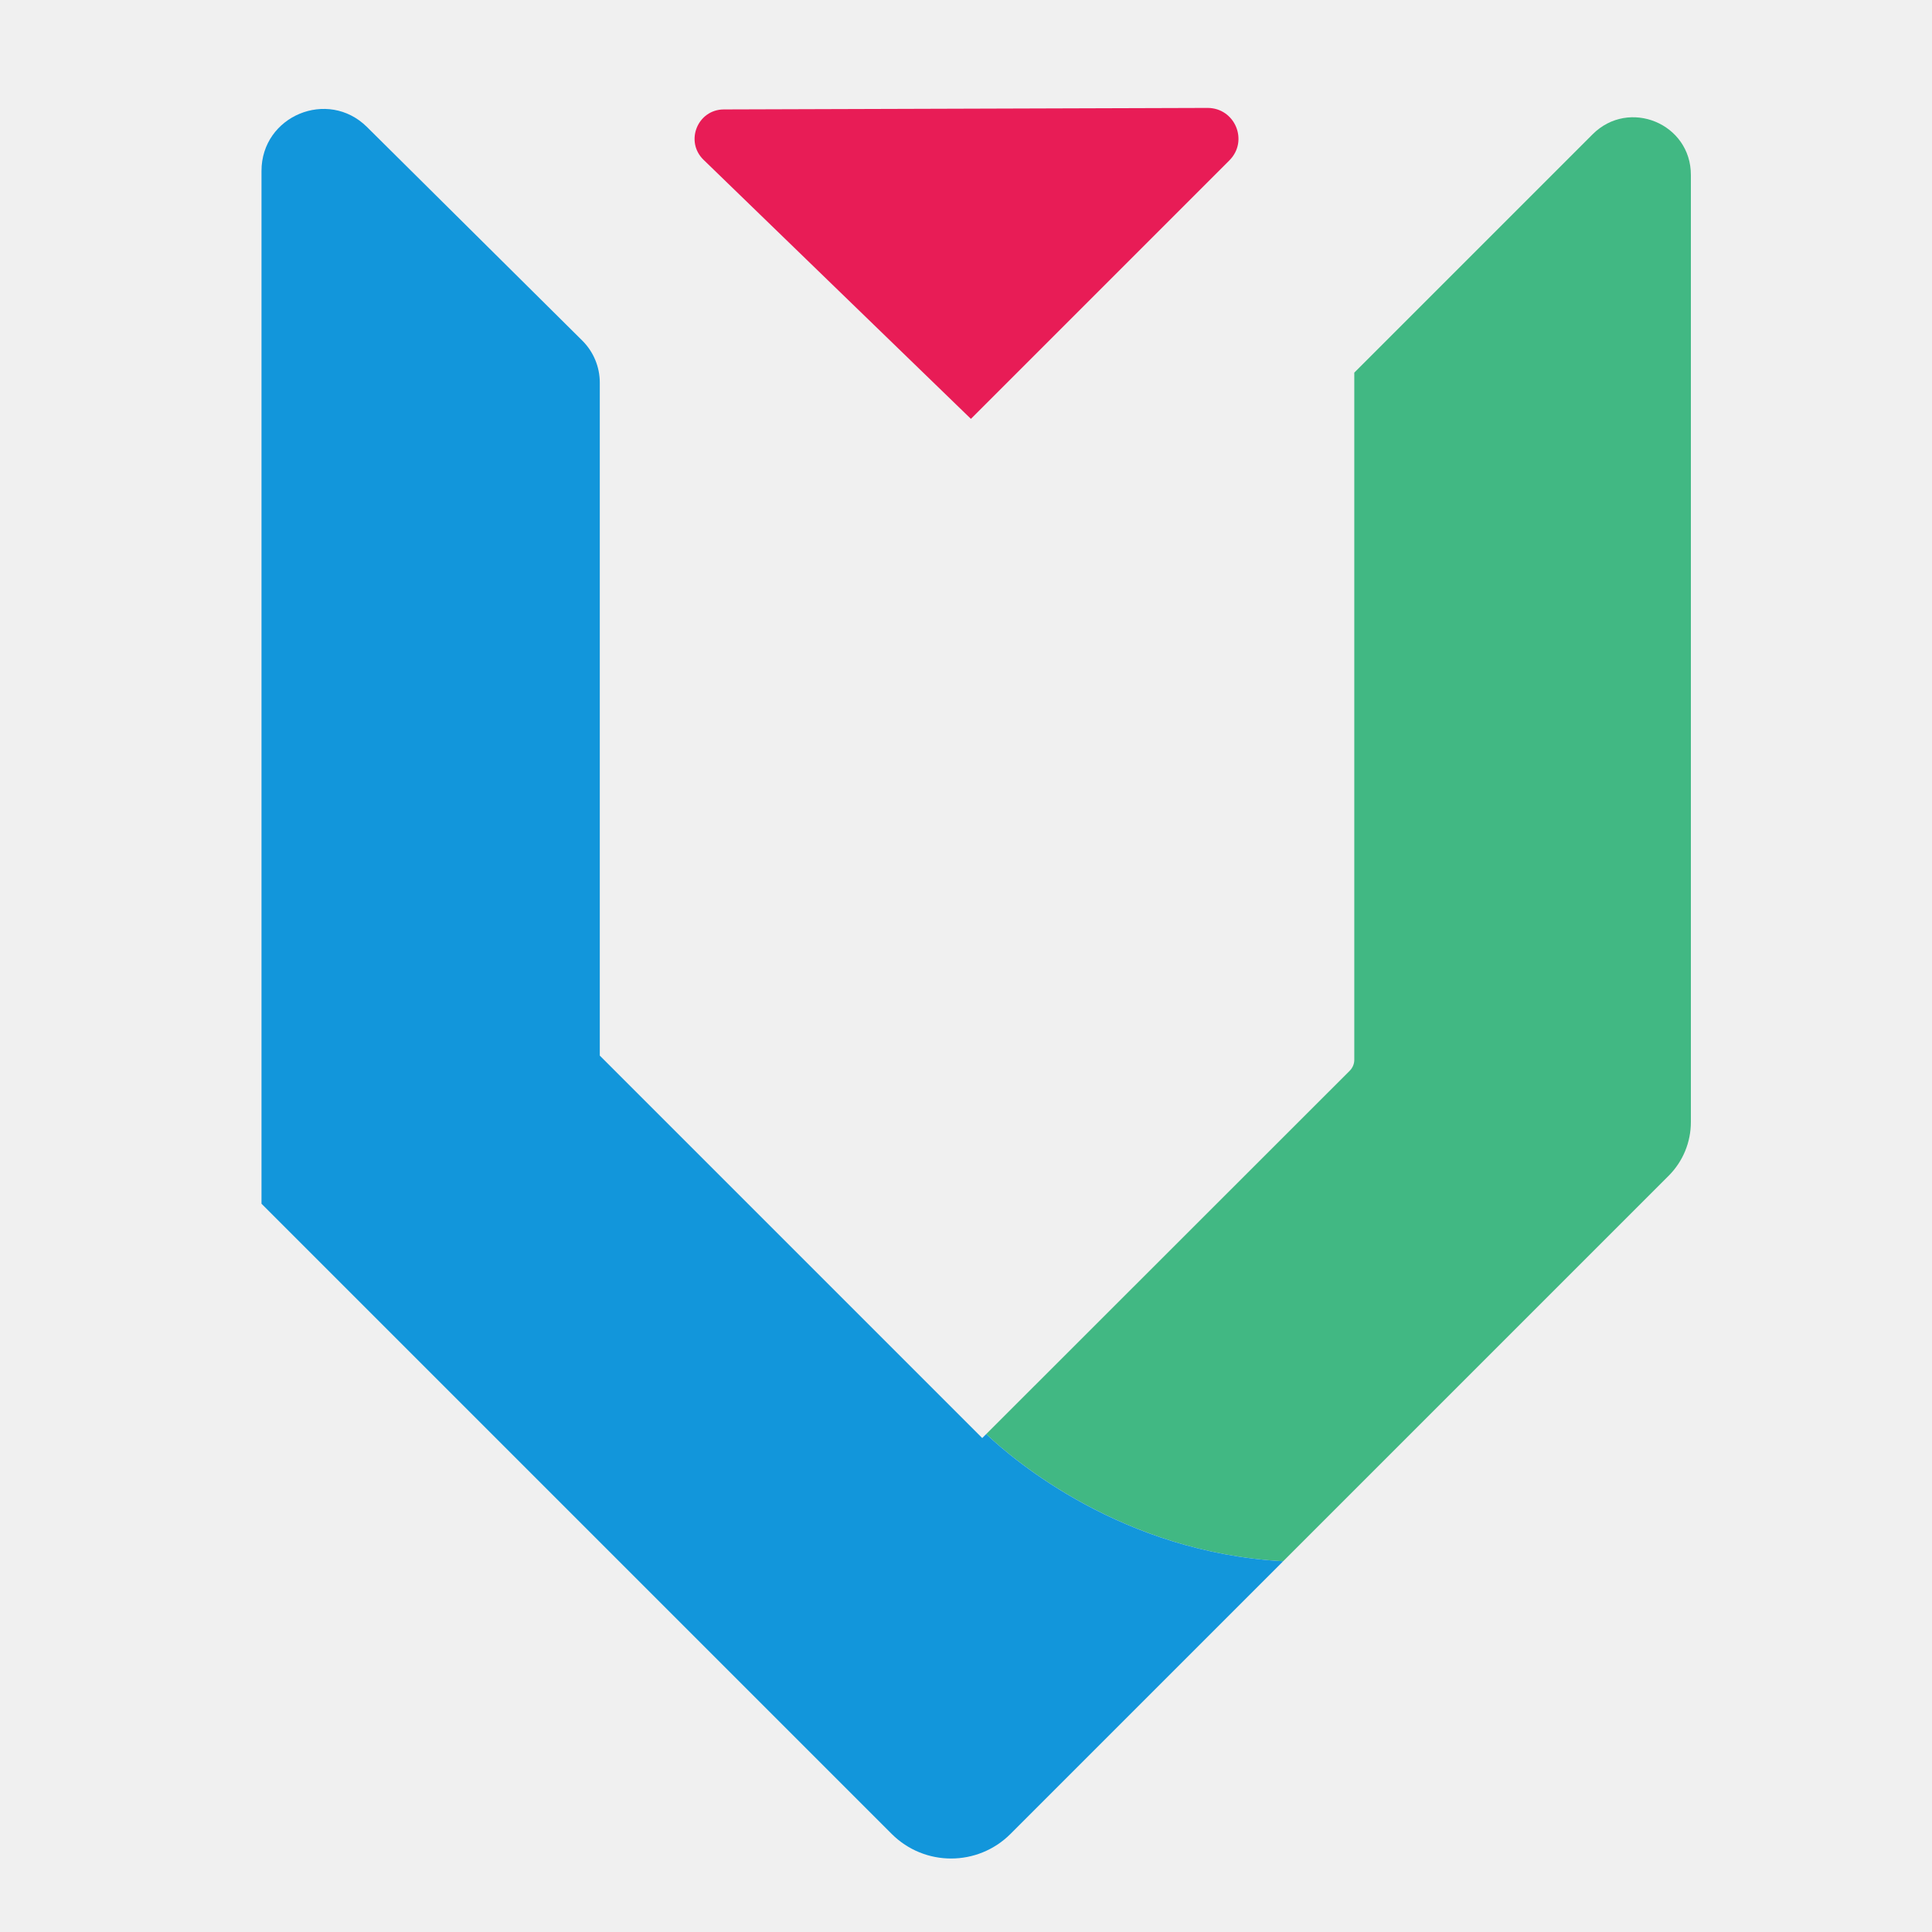
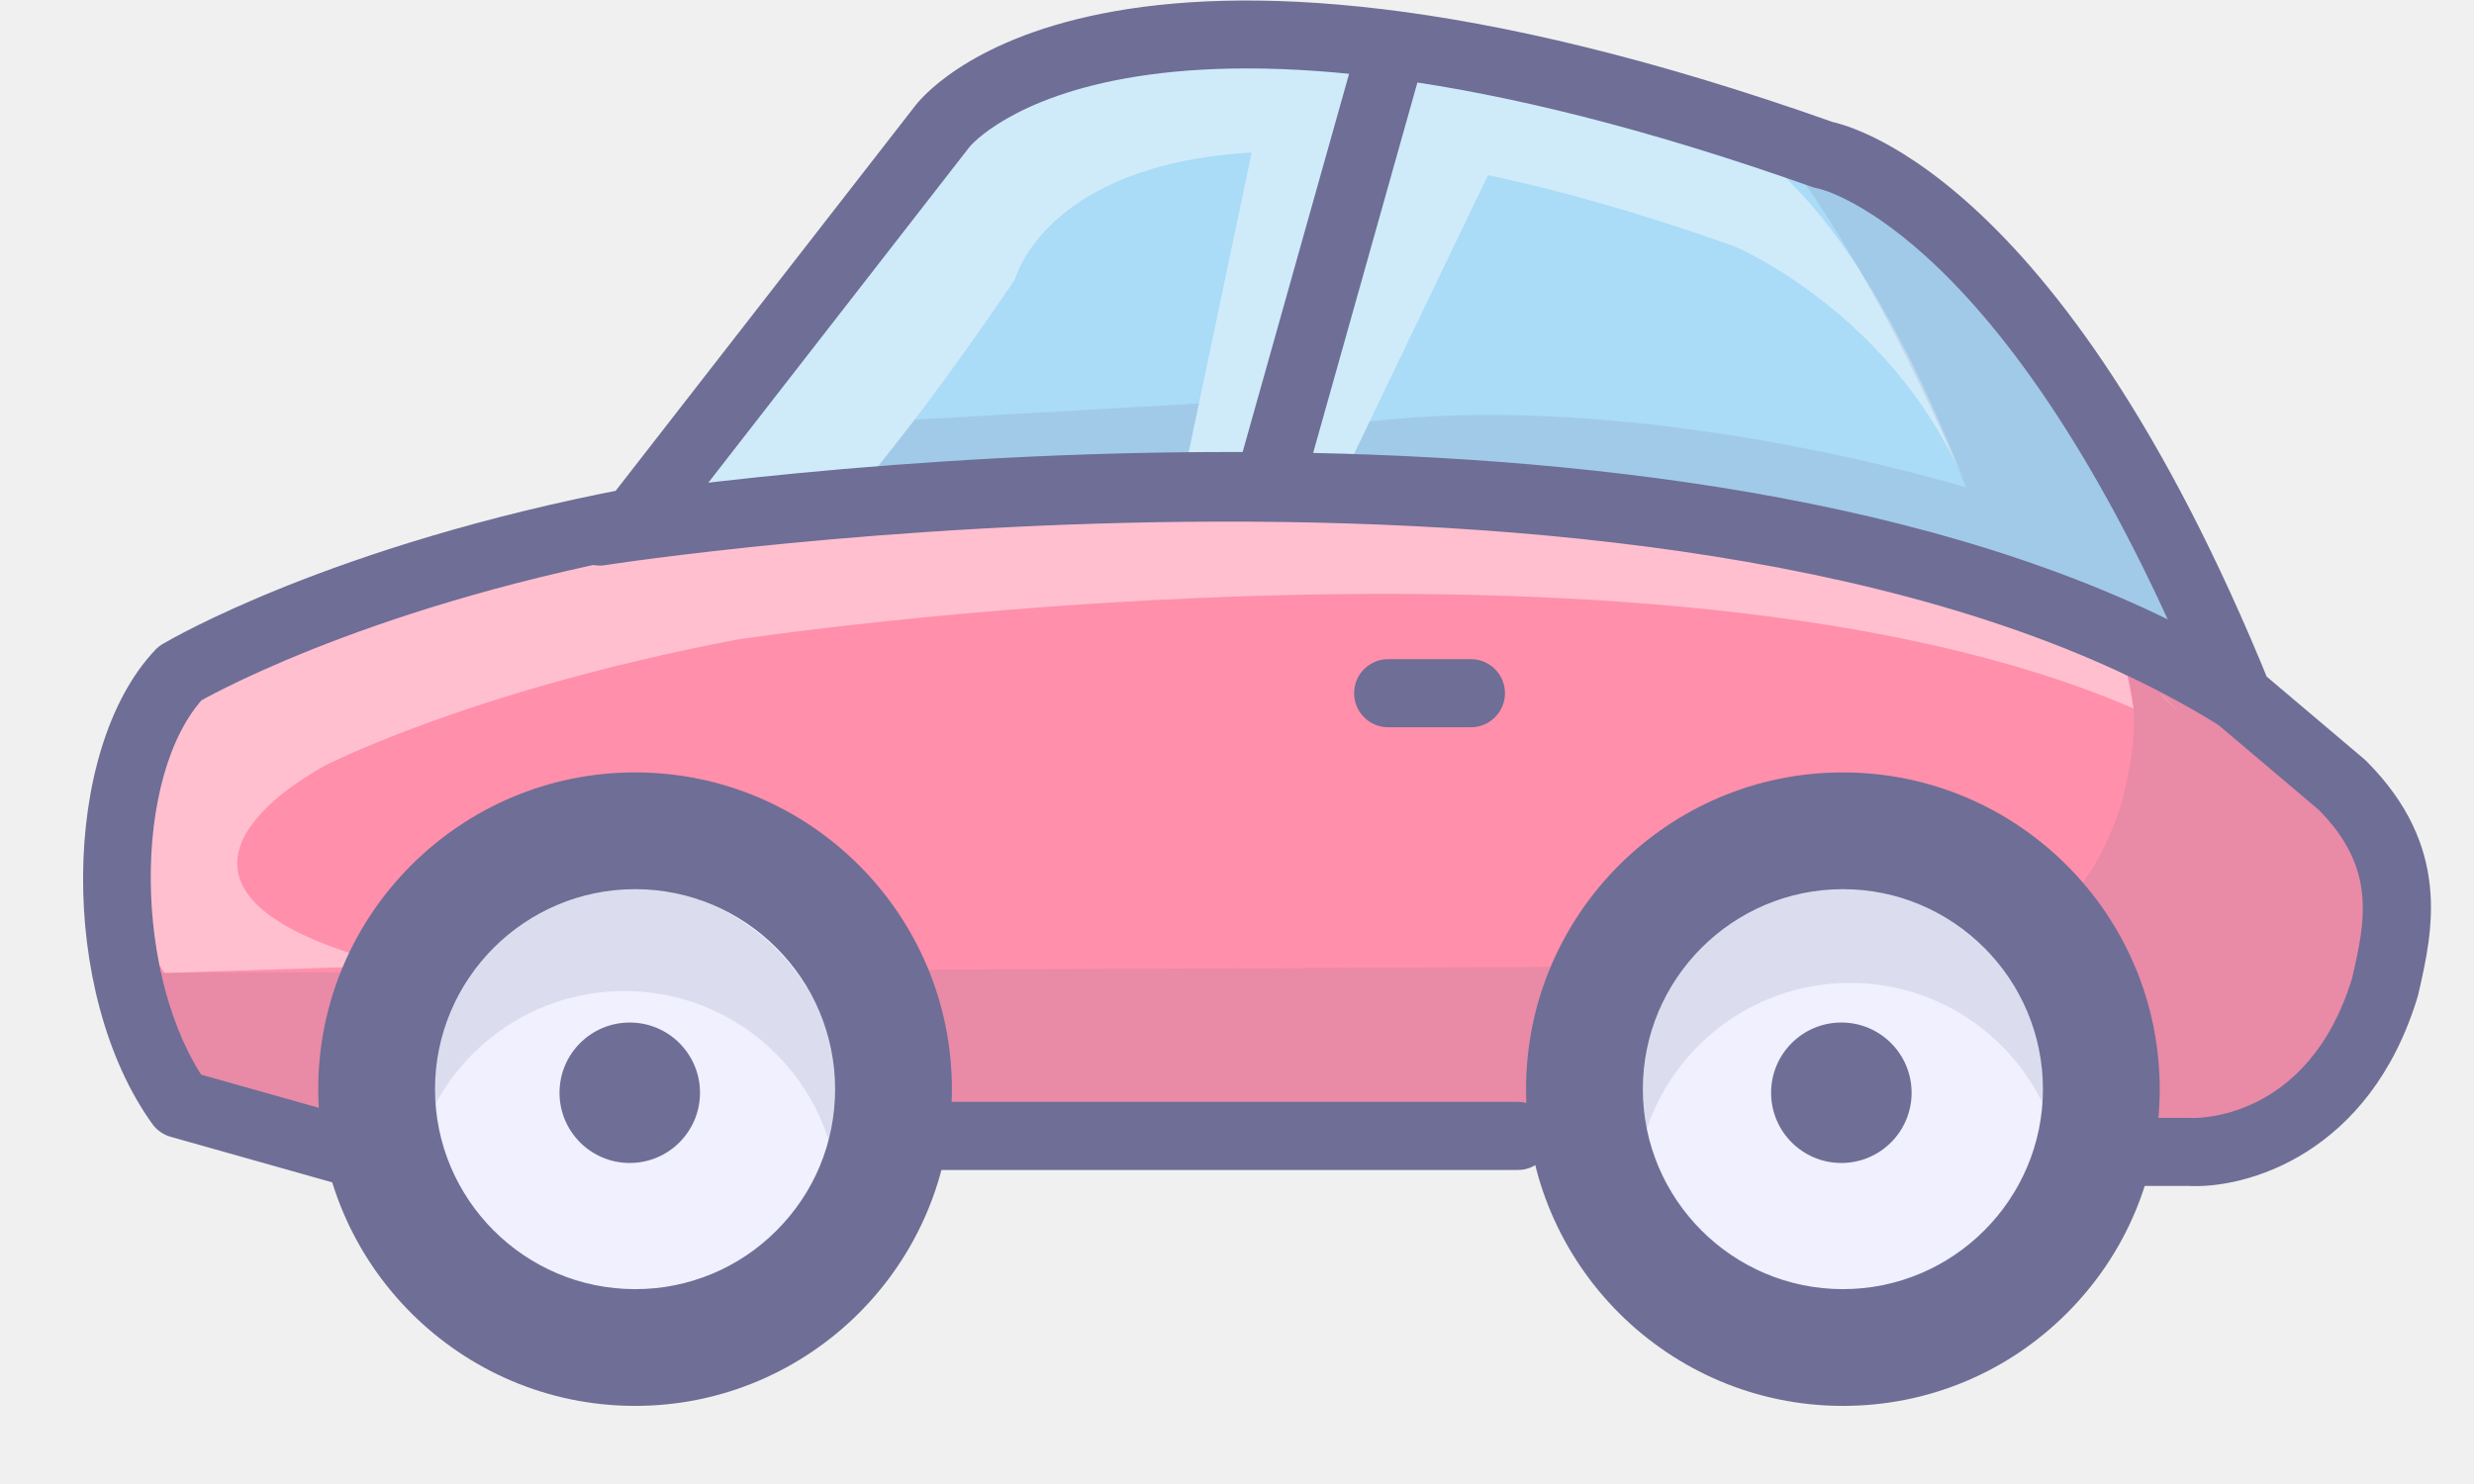
- <svg xmlns="http://www.w3.org/2000/svg" t="1618380288923" class="icon" viewBox="0 0 1024 1024" version="1.1" p-id="1997" data-spm-anchor-id="a313x.7781069.0.i9" width="200" height="200">
-   <defs>
-     <style type="text/css" />
-   </defs>
-   <path d="M651.6 85l-137 137L372.9 84.7c-10-9.7-3.2-26.6 10.7-26.7l256.4-0.8c14.6 0 21.9 17.5 11.6 27.8z" fill="#e81c56" p-id="1998" data-spm-anchor-id="a313x.7781069.0.i10" class="" />
-   <path d="M844.1 71.2L717.8 197.5v364.3c0 2.1-0.9 4.2-2.4 5.7L522.7 760.1c14.8 14 72.2 62.7 157.4 67.4l204.3-204.3c7.6-7.6 11.8-17.8 11.8-28.5V92.8c0.1-27.3-32.8-40.9-52.1-21.6z" fill="#41b883" p-id="1999" data-spm-anchor-id="a313x.7781069.0.i5" class="" />
-   <path d="M522.7 760.1l-2.1 2.1-202.7-202.7V202.8c0-8.3-3.3-16.3-9.2-22.2L194.5 67.3c-20.7-20.5-55.9-5.9-55.9 23.3V638l334 334c17.4 17.4 45.6 17.4 63 0l144.5-144.5c-85.2-4.7-142.5-53.3-157.4-67.4z" fill="#1296db" p-id="2000" data-spm-anchor-id="a313x.7781069.0.i6" class="" />
+ <svg xmlns="http://www.w3.org/2000/svg" t="1746584848779" class="icon" viewBox="0 0 1707 1024" version="1.1" p-id="18234" width="333.398" height="200">
+   <path d="M1466.567 794.998h43.799s99.027 6.104 135.279-114.041c9.259-40.563 20.721-88.787-29.679-139.187l-71.564-60.552c-143.109-352.323-286.258-374.34-286.258-374.34-495.445-175.702-608.291-19.271-608.291-19.271l-211.913 272.506c-203.681 38.972-313.781 104.6-313.781 104.6-58.122 61.493-58.122 216.493 0 297.256l135.703 38.287" fill="#FF8FAA" p-id="18235" />
+   <path d="M455.775 337.188l194.1-249.576s211.551-176.393 625.695 24.958c0 0 206.609 168.362 241.559 325.861-0.02 0-462.201-165.26-1061.353-101.243z" fill="#AADBF7" p-id="18236" />
+   <path d="M1494.433 482.19l-4.613-3.894 12.375 12.261a149.132 149.132 0 0 0-7.762-8.366zM560.698 373.387l-0.081 0.067c30.377-31.471 75.526-86.008 139.678-180.59 0 0 20.386-79.353 163.326-87.579l-43.47 206.817 114.068 1.269L1026.693 120.863h-0.013c48.997 10.347 105.205 26.16 169.766 49.057 0 0 110.328 46.029 160.184 165.878-98.792-251.939-186.781-248.105-186.781-248.105-449.437-159.378-539.05 24.421-539.05 24.421-192.24 247.185-173.237 255.518-173.237 255.518-184.746 35.359-316.366 87.915-316.366 87.915-52.723 55.785-80.273 142.686-27.55 215.942l158.445-5.049c-154.819-38.723-117.848-98.336-48.668-137.65 0 0 99.873-51.938 284.633-87.29 0 0 632.289-96.409 964.045 47.479l-4.096-22.588c0-0.007-330.809-186.002-907.307-93.004z" fill="#FFFFFF" opacity=".43" p-id="18237" />
+   <path d="M1609.273 547.463l-71.564-60.559c-143.109-352.323-286.258-374.34-286.258-374.34a2290.143 2290.143 0 0 0-21.574-7.52c39.247 52.549 82.791 126.745 126.544 231.352-0.141-0.04-219.42-67.986-411.425-45.438l-10.77 22.407s298.431 35.104 474.361 77.695l26.12 22.091c50.4 50.4 38.938 98.624 29.679 139.187-36.266 120.151-135.293 114.041-135.293 114.041h-43.786l-1205.939 5.237c6.641 35.964 19.318 69.879 38.119 96.006l135.703 38.287 1206.698-5.237h43.786s99.027 6.09 135.293-114.041c9.246-40.563 20.708-88.767-29.692-139.167z" fill="#6E6E96" opacity=".15" p-id="18238" />
+   <path d="M1466.567 818.499h43.799c-0.483 0-0.98-0.013-1.457-0.047 40.684 2.511 126.315-21.581 159.251-130.707 0.141-0.517 0.289-1.034 0.416-1.558l0.201-0.886c9.716-42.604 23.045-100.927-36.185-160.15a20.668 20.668 0 0 0-1.444-1.323l-71.551-60.552c2.901 2.451 5.164 5.573 6.58 9.092-146.459-360.521-298.096-387.729-304.461-388.716 1.457 0.228 2.894 0.584 4.284 1.081C759.786-94.79 635.841 66.891 630.819 73.861c0.161-0.228 0.336-0.45 0.51-0.678L419.395 345.682a23.508 23.508 0 0 1 14.134-8.655C228.149 376.328 116.781 441.755 112.134 444.521c-1.86 1.108-3.559 2.471-5.043 4.049-65.508 69.302-66.535 237.456-1.994 327.13a23.501 23.501 0 0 0 12.697 8.883l135.703 38.28a23.501 23.501 0 1 0 12.764-45.223l-135.703-38.287a23.562 23.562 0 0 1 12.697 8.883c-51.454-71.484-52.515-213.928-1.994-267.376a23.407 23.407 0 0 1-5.043 4.042c1.047-0.624 109.663-64.098 306.167-101.7a23.508 23.508 0 0 0 14.134-8.655l211.927-272.5 0.51-0.678c0.839-1.061 114.417-137.925 581.372 27.671 1.39 0.49 2.827 0.853 4.284 1.081 0.92 0.181 133.628 29.007 268.061 359.944 1.43 3.518 3.7 6.641 6.587 9.098l71.564 60.552a24.361 24.361 0 0 1-1.437-1.316c40.838 40.852 32.458 77.574 23.588 116.458l-0.201 0.886c0.121-0.524 0.255-1.041 0.423-1.558-30.552 101.169-110.563 97.436-111.349 97.382a21.117 21.117 0 0 0-1.457-0.047h-43.793c-12.993 0-23.501 10.508-23.501 23.501s10.482 23.474 23.468 23.474z" fill="#6E6E96" p-id="18239" />
+   <path d="M627.032 807.48h420.208a23.501 23.501 0 1 0 0-47.002H627.032a23.501 23.501 0 1 0 0 47.002z" fill="#6E6E96" p-id="18240" />
+   <path d="M1271.555 751.689m-178.314 0a178.314 178.314 0 1 0 356.627 0 178.314 178.314 0 1 0-356.627 0Z" fill="#F0F0FF" p-id="18241" />
+   <path d="M1271.555 613.663c76.104 0 138.026 61.929 138.026 138.032s-61.922 138.019-138.026 138.019c-76.11 0-138.032-61.916-138.032-138.019s61.922-138.032 138.032-138.032z m-218.608 138.032c0 120.527 98.06 218.595 218.608 218.595 58.384 0 113.282-22.742 154.577-64.01 41.268-41.281 64.01-96.18 64.01-154.577 0-120.521-98.06-218.601-218.601-218.601s-218.595 98.06-218.595 218.595z" fill="#6E6E96" p-id="18242" />
+   <path d="M1276.45 678.385c69.194 0 127.276 47.513 143.418 111.711 2.914-11.596 4.479-23.703 4.479-36.212 0-81.69-66.206-147.903-147.896-147.903s-147.916 66.213-147.916 147.903c0 12.482 1.571 24.616 4.499 36.212 16.142-64.199 74.217-111.711 143.418-111.711z" fill="#6E6E96" opacity=".15" p-id="18243" />
+   <path d="M1556.872 461.295c-175.198-109.509-427.413-143.847-650.835-148.702L980.348 48.48a23.501 23.501 0 0 0-45.243-12.731L857.39 311.968c-237.261-0.833-431.448 29.155-447.133 31.646a23.501 23.501 0 1 0 7.379 46.418c7.467-1.182 751.098-115.935 1114.345 111.114a23.488 23.488 0 1 0 24.891-39.851z" fill="#6E6E96" p-id="18244" />
+   <path d="M631.107 289.615l196.114-11.146-7.07 33.634-214.257 9.635z" fill="#6E6E96" opacity=".15" p-id="18245" />
+   <path d="M438.183 751.689m-178.314 0a178.314 178.314 0 1 0 356.627 0 178.314 178.314 0 1 0-356.627 0Z" fill="#F0F0FF" p-id="18246" />
+   <path d="M438.183 613.663c76.104 0 138.026 61.929 138.026 138.032 0 36.863-14.356 71.524-40.429 97.59a137.099 137.099 0 0 1-97.604 40.429c-76.104 0-138.026-61.916-138.026-138.019s61.922-138.032 138.032-138.032z m-218.601 138.032c0 120.527 98.06 218.595 218.601 218.595 120.541 0 218.601-98.06 218.601-218.595 0-120.548-98.067-218.608-218.601-218.608-120.534 0-218.601 98.074-218.601 218.608z" fill="#6E6E96" p-id="18247" />
+   <path d="M430.844 683.985c69.194 0 127.276 47.519 143.424 111.711 2.921-11.596 4.479-23.703 4.479-36.212 0-81.69-66.22-147.903-147.903-147.903s-147.91 66.213-147.91 147.903c0 12.482 1.565 24.616 4.479 36.212 16.149-64.192 74.23-111.711 143.431-111.711z" fill="#6E6E96" opacity=".15" p-id="18248" />
+   <path d="M434.517 754.173m-48.459 0a48.459 48.459 0 1 0 96.919 0 48.459 48.459 0 1 0-96.919 0Z" fill="#6E6E96" p-id="18249" />
+   <path d="M1270.487 754.173m-48.466 0a48.466 48.466 0 1 0 96.932 0 48.466 48.466 0 1 0-96.932 0Z" fill="#6E6E96" p-id="18250" />
+   <path d="M1014.888 501.925h-57.074a23.501 23.501 0 1 1 0-47.002h57.074a23.501 23.501 0 1 1 0 47.002z" fill="#6E6E96" p-id="18251" />
</svg>
